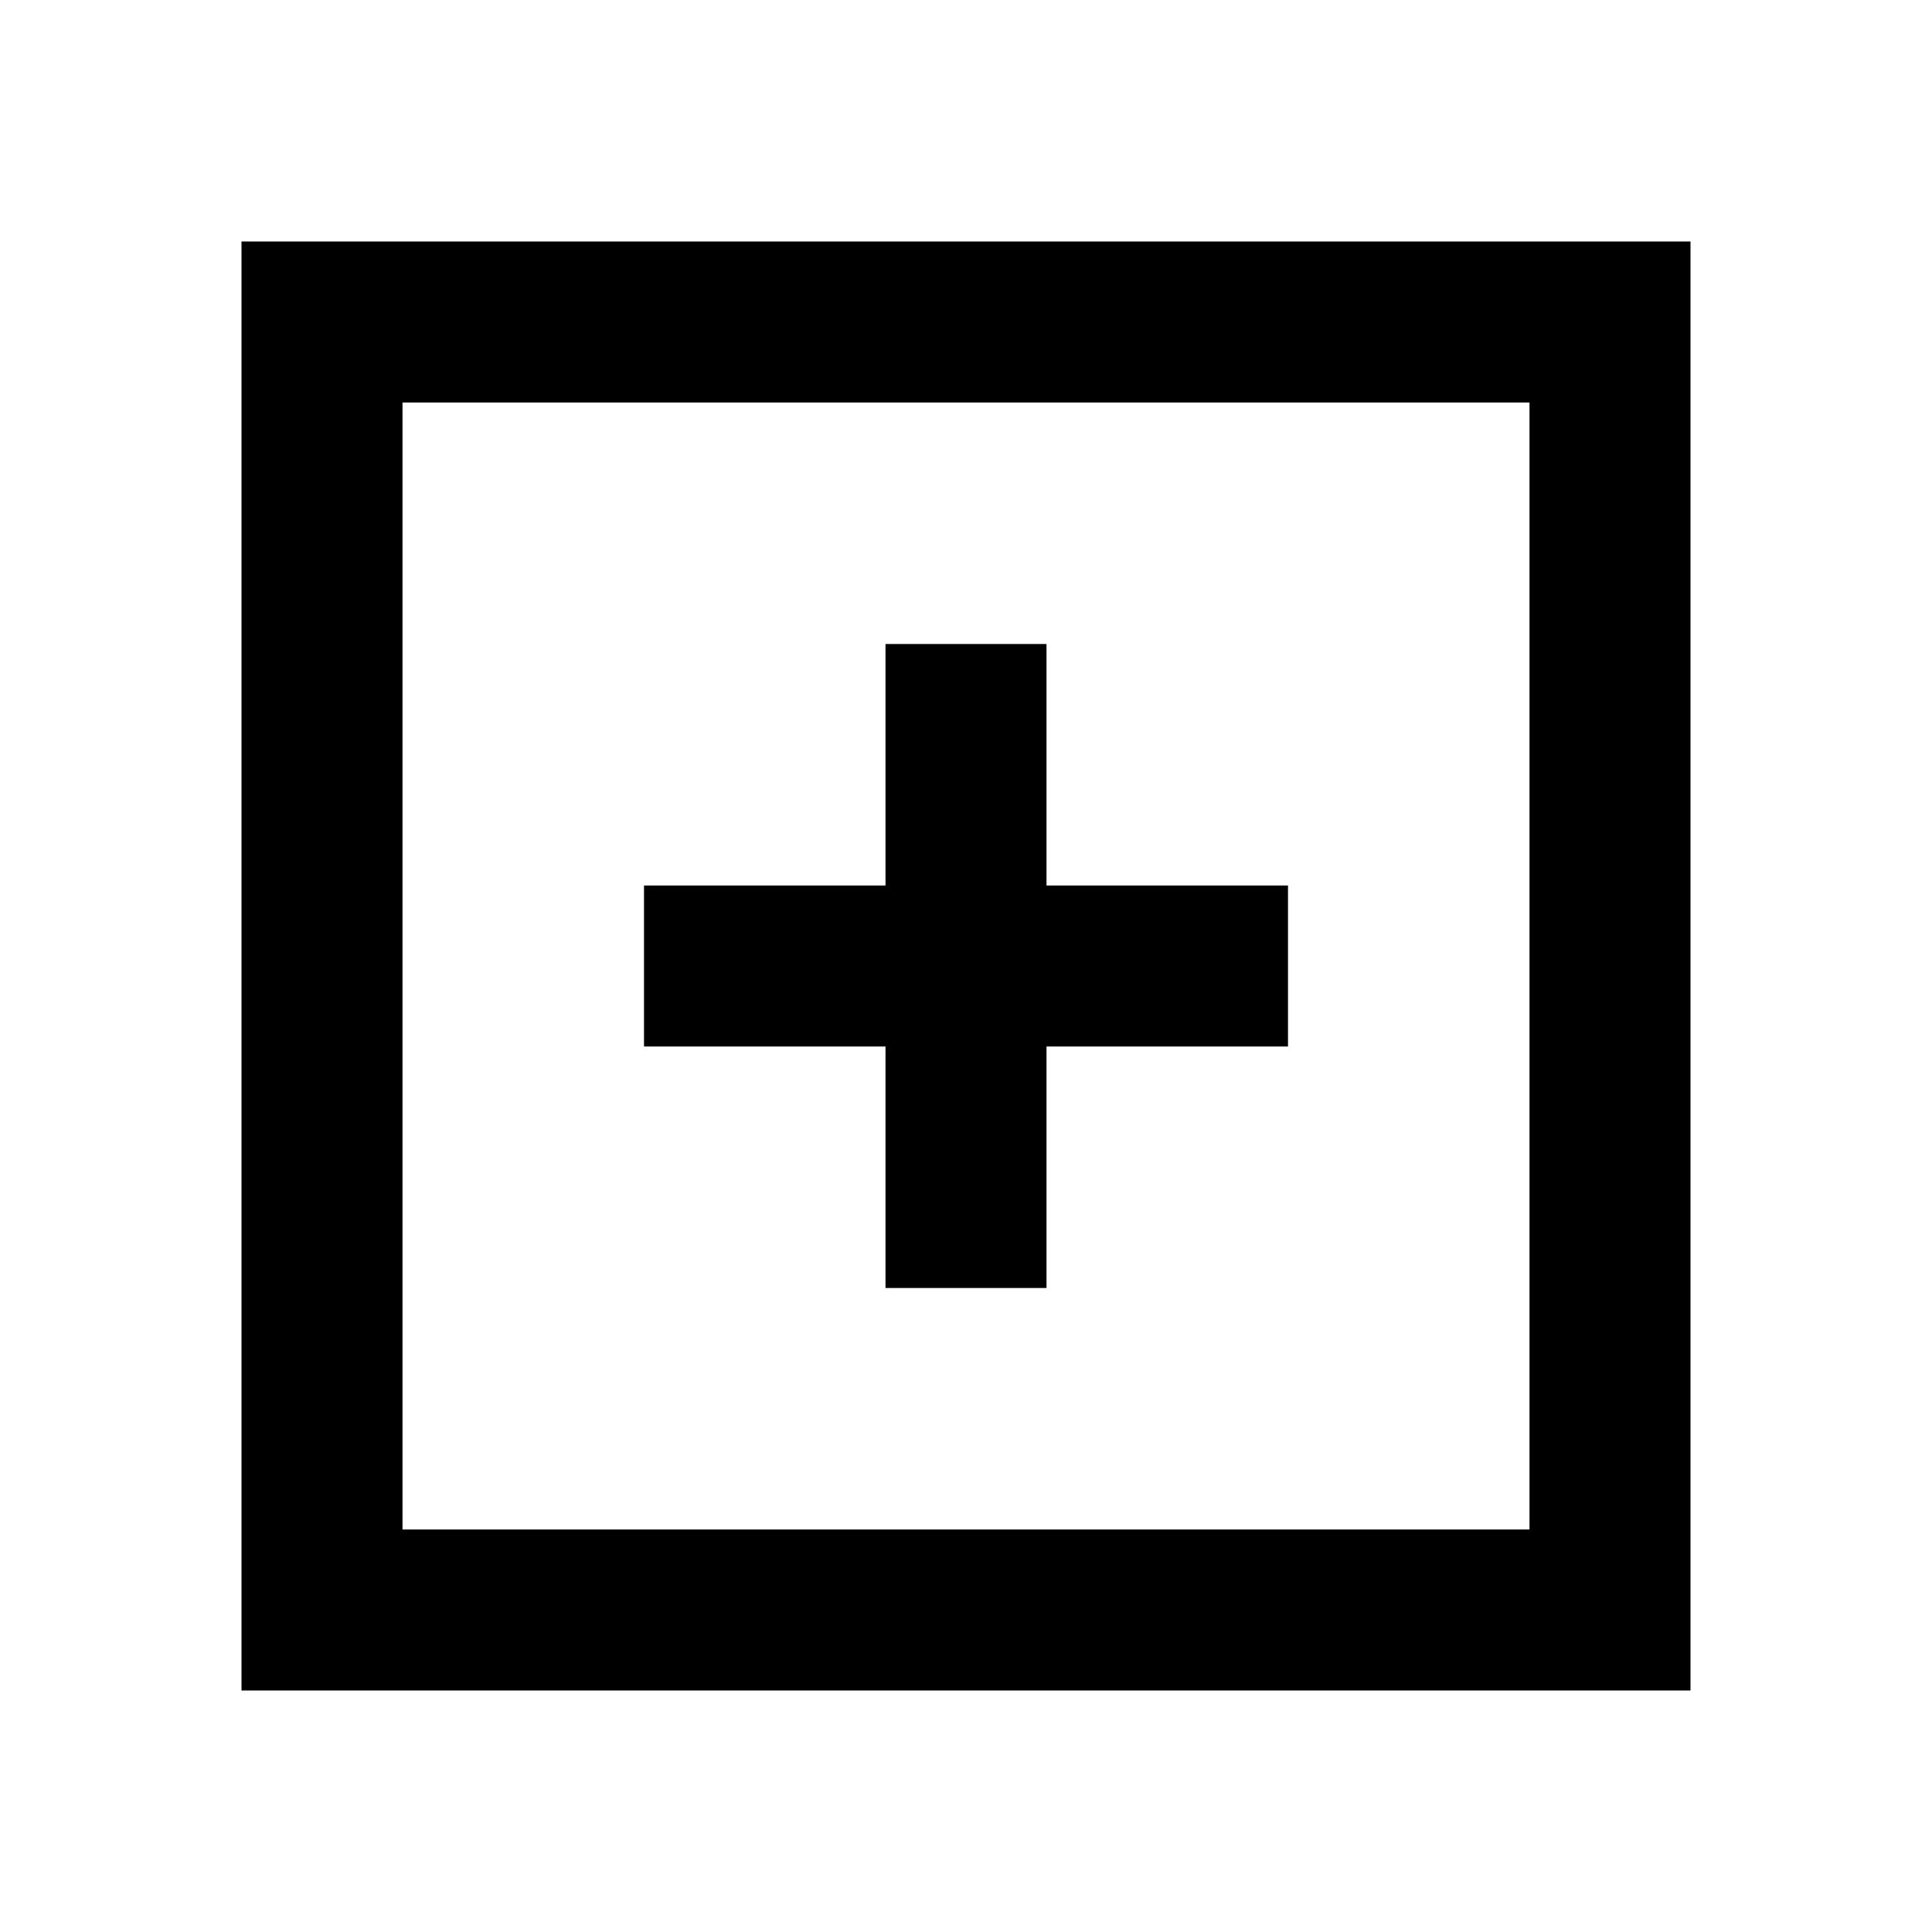
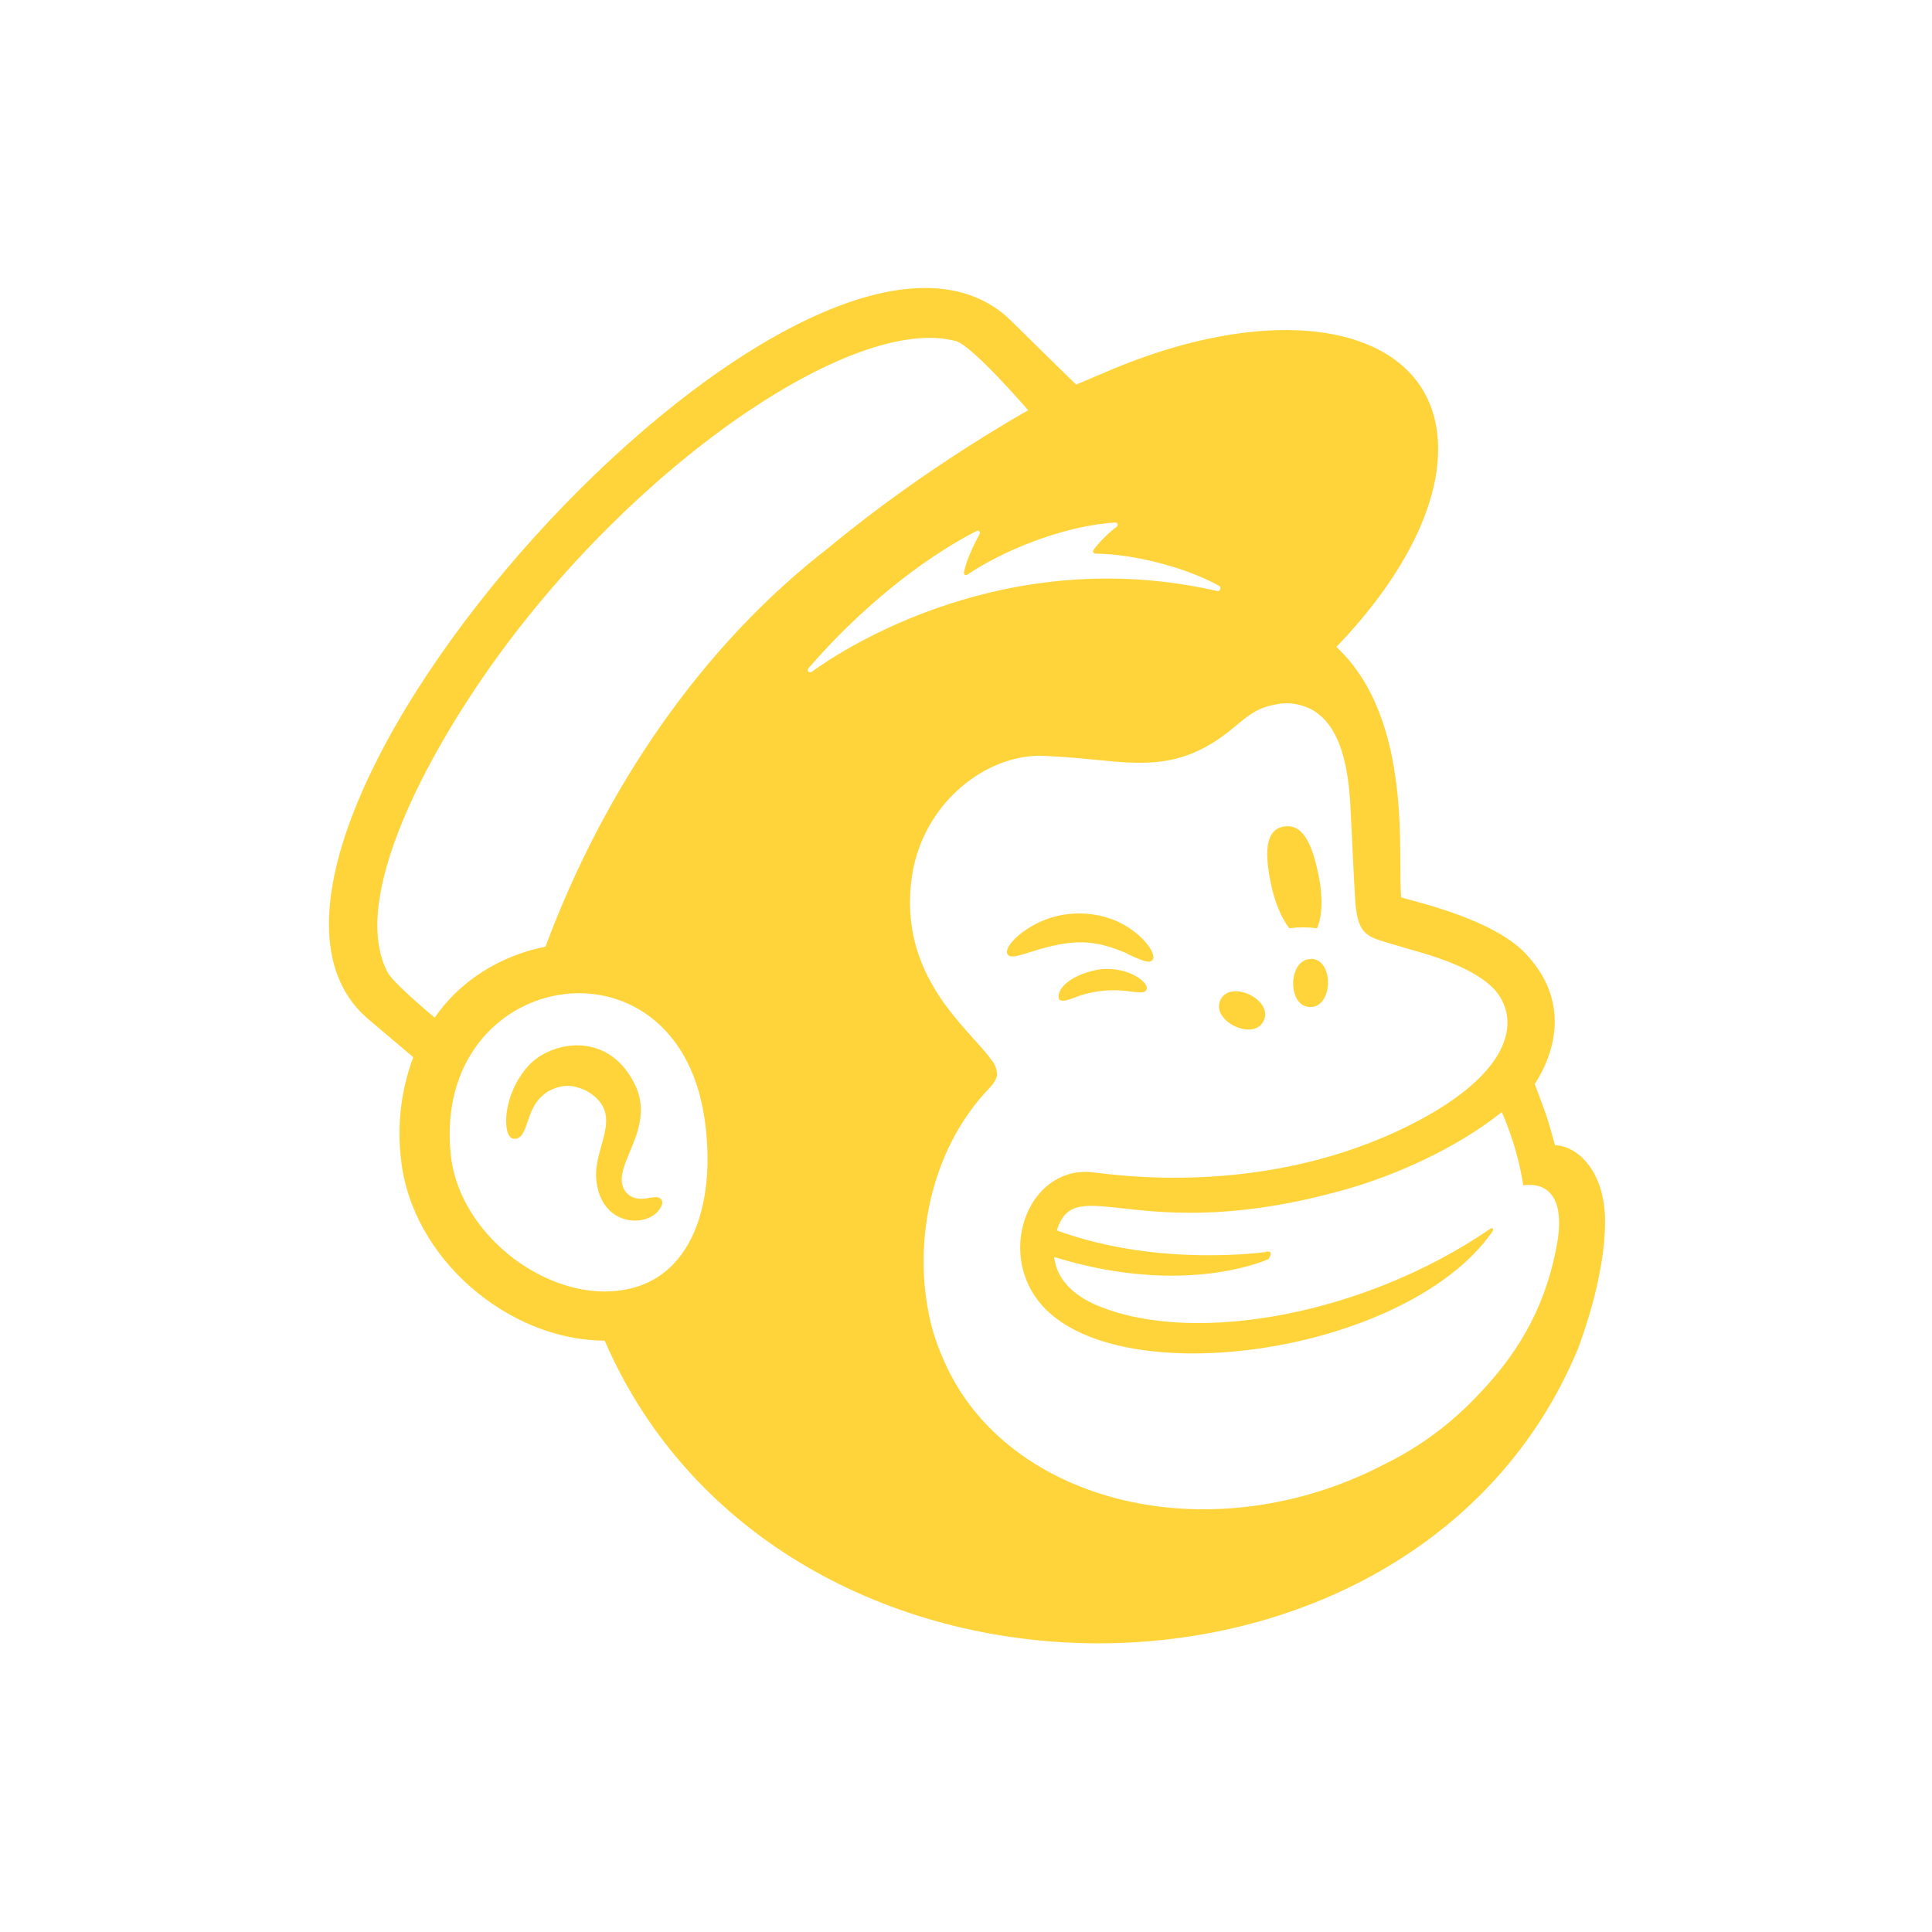
- <svg xmlns="http://www.w3.org/2000/svg" viewBox="0 0 24 24">
-   <path d="M4 4h16v16H4z" fill="none" stroke="currentColor" stroke-width="2" />
-   <path d="M8 12h8M12 8v8" stroke="currentColor" stroke-width="2" />
+ <svg xmlns="http://www.w3.org/2000/svg" viewBox="0 0 640 640">
+   <path fill="rgb(255, 212, 59)" d="M427 307.5C430.1 307.1 433.2 307.1 436.3 307.5C438 303.7 438.3 297.1 436.8 289.9C434.6 279.2 431.5 272.8 425.3 273.8C419.1 274.8 418.8 282.5 421.1 293.2C422.4 299.2 424.6 304.3 427.1 307.5L427.1 307.5zM373.4 316C377.9 318 380.6 319.3 381.7 318.1C383.6 316.2 378.2 308.7 369.6 305C364.6 302.9 359.2 302.2 353.8 302.8C348.4 303.4 343.3 305.5 339 308.6C336 310.8 333.2 313.8 333.6 315.7C334.5 319.4 343.6 313 356.2 312.2C363.2 311.8 369 314 373.5 315.9L373.5 315.9zM364.4 321.1C355.3 322.5 349.4 327.6 350.9 331.2C351.8 331.5 352.1 332 356.1 330.4C362.1 328.1 368.5 327.5 374.8 328.5C377.7 328.8 379.1 329 379.7 328C381.2 325.8 374 320 364.3 321.1L364.3 321.1zM418.6 338.2C422 331.3 407.7 324.3 404.3 331.2C400.9 338.1 415.2 345.1 418.6 338.2L418.6 338.2zM434.3 317.7C426.6 317.6 426.3 333.5 434 333.6C441.7 333.7 442 317.8 434.3 317.6L434.3 317.6zM215.5 396.7C214.2 397 209.5 398.2 207 394.4C201.8 386.4 218.1 374 210 358.6C200.9 341.1 182.2 345.1 175 353.1C166.3 362.7 166.3 376.6 170 377.2C174.3 377.8 174.1 370.7 177.4 365.6C178.3 364.2 179.5 363 180.9 362C182.3 361 183.9 360.4 185.5 360C187.1 359.6 188.9 359.6 190.5 360C192.1 360.4 193.8 361 195.2 361.9C206.8 369.5 196.6 379.7 197.5 390.5C198.9 407.2 215.9 406.9 219.1 399.5C219.3 399.1 219.4 398.7 219.4 398.3C219.4 397.9 219.2 397.5 218.9 397.2C218.9 398.1 219.6 395.9 215.5 396.8L215.5 396.8zM515.2 379.6C511.9 367.9 512.6 370.4 508.4 359.1C510.8 355.4 523.7 335.1 505.3 315.8C494.9 304.9 471.4 299.3 464.2 297.3C462.7 285.9 468.8 238.6 442.7 214.3C463.5 192.7 476.5 169 476.4 148.6C476.3 109.4 428.2 97.6 369 122.1L356.5 127.4C356.4 127.4 333.8 105.1 333.4 104.8C265.9 45.9 54.6 280.7 122.1 337.7L136.9 350.2C132.9 360.9 131.5 372.4 132.8 383.7C136.2 417.1 168.8 444.1 200.3 444.1C258 577.2 468.2 577.4 522.6 447.1C524.3 442.6 531.7 422.5 531.7 404.7C531.7 386.9 521.6 379.4 515.2 379.4L515.2 379.4zM199.2 427.8C176.4 427.2 151.7 406.7 149.3 382.3C143.1 321 223.6 307 233.3 370C237.8 399.6 228.6 428.5 199.2 427.8L199.2 427.8zM180.7 313.6C165.5 316.6 152.2 325.1 144 337.1C139.1 333 130 325.1 128.4 322.1C115.4 297.3 142.6 249.1 161.7 221.9C208.8 154.7 282.6 103.8 316.7 113C322.2 114.6 340.6 135.9 340.6 135.9C340.6 135.9 306.5 154.8 274.8 181.2C232.2 214 200 261.7 180.7 313.6zM419.6 414.7C419.6 414.7 383.9 420 350.1 407.6C356.3 387.4 377.1 413.7 446.5 393.8C461.8 389.4 481.9 380.8 497.5 368.4C500.9 376.2 503.3 384.3 504.6 392.7C508.3 392 518.8 392.2 516 410.8C512.7 430.7 504.3 446.8 490.1 461.6C481.2 471.2 470.7 479.1 458.9 484.9C452.4 488.3 445.6 491.2 438.6 493.5C385.1 511 330.3 491.8 312.6 450.5C311.2 447.4 310 444.1 309 440.8C301.5 413.6 307.9 381 327.8 360.4C329 359.1 330.3 357.5 330.3 355.6C330.1 353.9 329.5 352.3 328.4 351.1C321.4 341 297.2 323.7 302.1 290.3C305.6 266.3 326.6 249.4 346.2 250.4L351.2 250.7C359.7 251.2 367.1 252.3 374.1 252.6C385.8 253.1 396.3 251.4 408.7 241C412.9 237.5 416.3 234.5 422 233.5C424.3 232.9 426.7 232.8 429 233.2C431.3 233.6 433.6 234.4 435.6 235.7C445.6 242.3 447 258.4 447.5 270.2C447.8 276.9 448.6 293.2 448.9 297.8C449.5 308.5 452.3 310 458 311.8C461.2 312.8 464.2 313.6 468.5 314.9C481.7 318.6 489.5 322.4 494.5 327.2C497 329.7 498.7 333 499.2 336.5C500.8 347.9 490.4 361.9 462.9 374.7C416.2 396.4 369.2 389.1 362.4 388.4C342.2 385.7 330.8 411.7 342.9 429.5C365.5 462.9 465.3 449.5 494.3 408.1C495 407.1 494.4 406.5 493.6 407.1C451.8 435.7 396.5 445.3 365.1 433.1C360.3 431.3 350.4 426.7 349.2 416.4C392.8 429.9 420.2 417.1 420.2 417.1C420.2 417.1 422.2 414.3 419.6 414.6zM267.7 221.5C284.4 202.1 305.1 185.3 323.5 175.9C323.6 175.8 323.8 175.8 324 175.8C324.2 175.8 324.3 175.9 324.4 176C324.5 176.1 324.6 176.3 324.6 176.4C324.6 176.5 324.6 176.7 324.5 176.9C323 179.6 320.2 185.2 319.3 189.6C319.3 189.7 319.3 189.9 319.3 190C319.3 190.1 319.5 190.3 319.6 190.4C319.7 190.5 319.9 190.5 320 190.5C320.1 190.5 320.3 190.5 320.4 190.4C331.9 182.6 351.9 174.2 369.4 173.1C369.6 173.1 369.7 173.1 369.9 173.2C370.1 173.3 370.1 173.4 370.2 173.6C370.3 173.8 370.3 173.9 370.2 174.1C370.1 174.3 370.1 174.4 369.9 174.5C367 176.7 364.4 179.3 362.2 182.2C362.1 182.3 362.1 182.4 362.1 182.6C362.1 182.8 362.1 182.9 362.2 183C362.3 183.1 362.4 183.2 362.5 183.3C362.6 183.4 362.7 183.4 362.9 183.4C375.2 183.5 392.6 187.8 403.9 194.1C404.7 194.5 404.1 196 403.3 195.8C333.8 179.9 280.2 214.3 268.8 222.6C268.6 222.7 268.5 222.7 268.3 222.7C268.1 222.7 268 222.6 267.8 222.5C267.6 222.4 267.6 222.2 267.6 222C267.6 221.8 267.7 221.6 267.8 221.5L267.7 221.5z" />
</svg>
